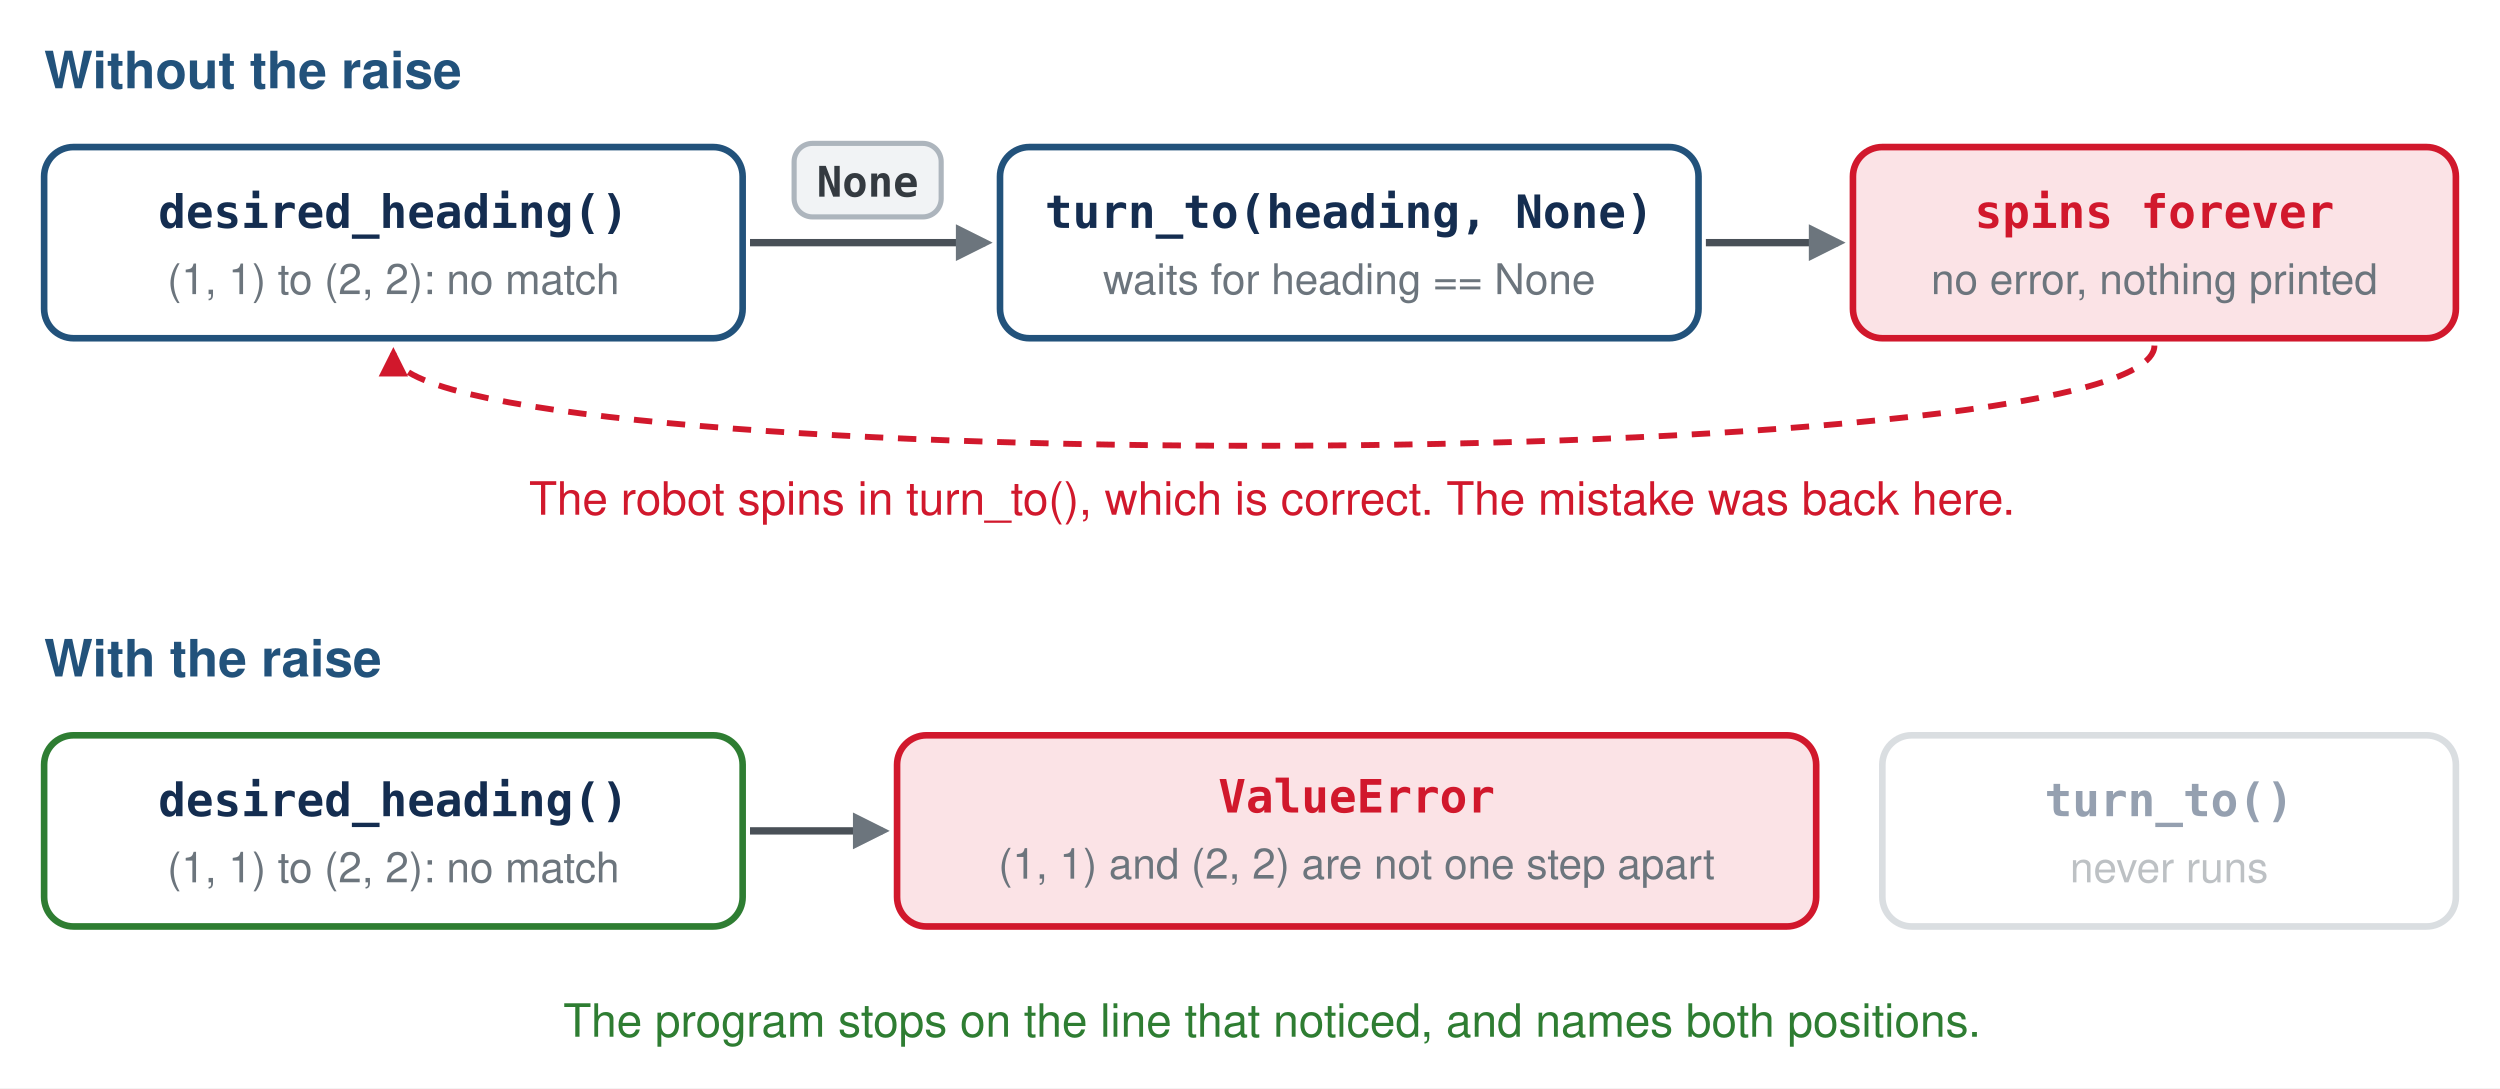
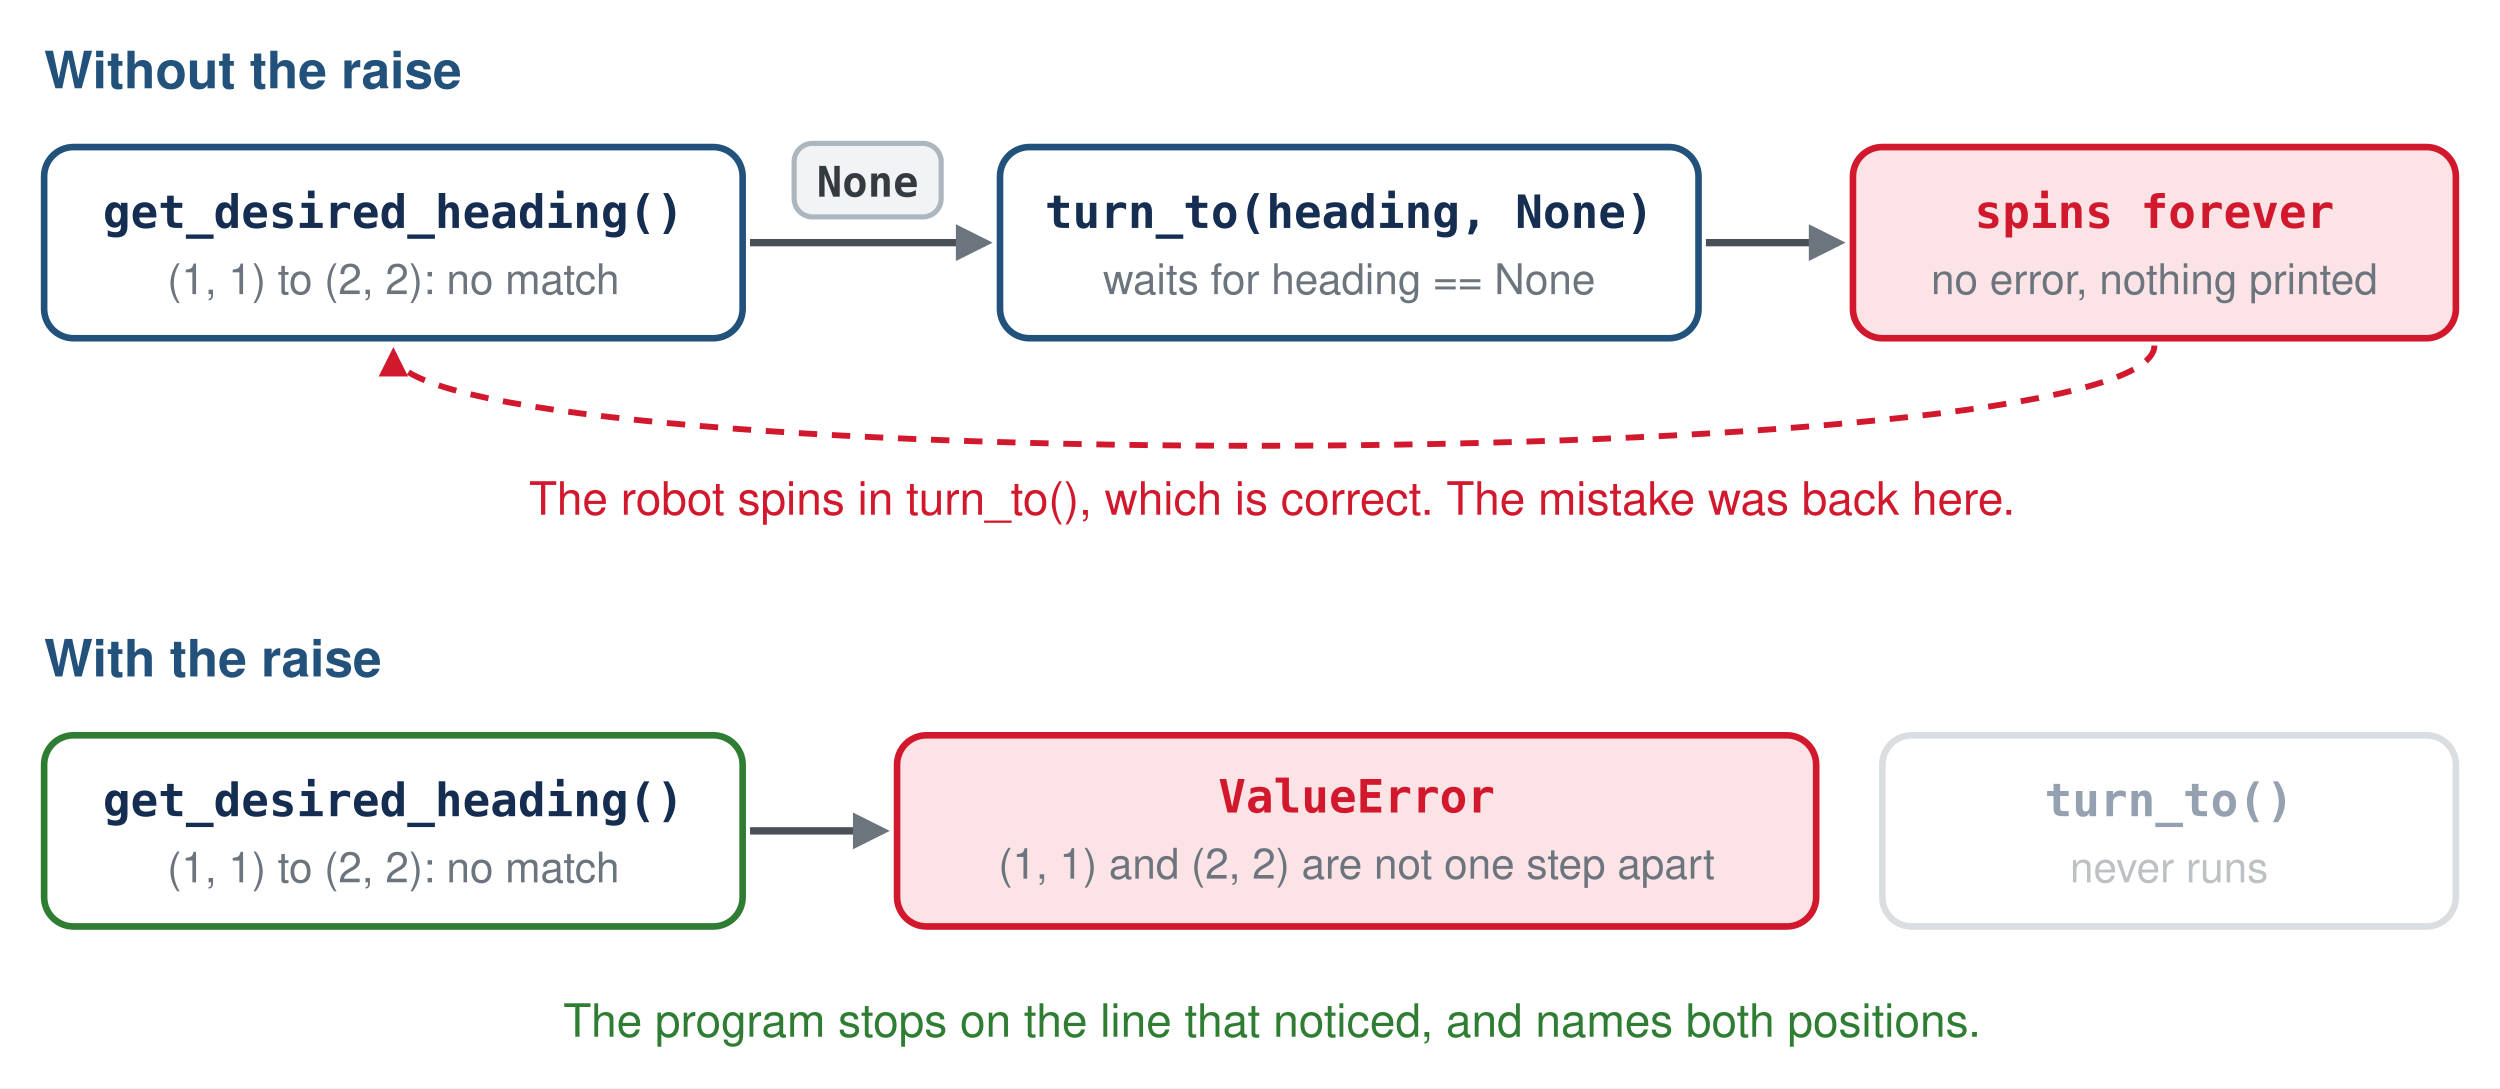
<svg xmlns="http://www.w3.org/2000/svg" viewBox="0 0 680 296" width="680" height="296" role="img" aria-labelledby="fT fD">
  <style>
    .h   { font-family: Montserrat, Helvetica, Arial, sans-serif; font-size: 14px; font-weight: 700; fill: #22527B; }
    .n   { font-family: Montserrat, Helvetica, Arial, sans-serif; font-size: 12.5px; fill: #343A40; }
    .nb  { font-family: Montserrat, Helvetica, Arial, sans-serif; font-size: 12.5px; font-weight: 700; fill: #142D50; }
    .sm  { font-family: Montserrat, Helvetica, Arial, sans-serif; font-size: 11.5px; fill: #6C757D; }
    .ax  { font-family: Montserrat, Helvetica, Arial, sans-serif; font-size: 12px; font-weight: 700; fill: #6C757D; }
    .m   { font-family: ui-monospace, SFMono-Regular, Menlo, Consolas, monospace; font-size: 12.5px; font-weight: 700; fill: #142D50; }
    .ms  { font-family: ui-monospace, SFMono-Regular, Menlo, Consolas, monospace; font-size: 11.5px; font-weight: 600; fill: #343A40; }
  </style>
  <defs>
    <marker id="aB" viewBox="0 0 10 10" refX="8" refY="5" markerWidth="5" markerHeight="5" orient="auto-start-reverse">
      <path d="M0,0 L10,5 L0,10 z" fill="#22527B" />
    </marker>
    <marker id="aW" viewBox="0 0 10 10" refX="7" refY="5" markerWidth="4" markerHeight="4" orient="auto">
      <path d="M0,0 L10,5 L0,10 z" fill="#FFFFFF" />
    </marker>
    <marker id="aG" viewBox="0 0 10 10" refX="8" refY="5" markerWidth="5" markerHeight="5" orient="auto-start-reverse">
      <path d="M0,0 L10,5 L0,10 z" fill="#6C757D" />
    </marker>
    <marker id="aR" viewBox="0 0 10 10" refX="8" refY="5" markerWidth="5" markerHeight="5" orient="auto-start-reverse">
      <path d="M0,0 L10,5 L0,10 z" fill="#D1182C" />
    </marker>
    <marker id="aGr" viewBox="0 0 10 10" refX="8" refY="5" markerWidth="5" markerHeight="5" orient="auto-start-reverse">
      <path d="M0,0 L10,5 L0,10 z" fill="#2E7D32" />
    </marker>
    <marker id="pcArr" viewBox="0 0 10 10" refX="8" refY="5" markerWidth="7" markerHeight="7" orient="auto-start-reverse">
      <path d="M0,0 L10,5 L0,10 z" fill="#6C757D" />
    </marker>
    <marker id="pcDim" viewBox="0 0 10 10" refX="5" refY="5" markerWidth="8" markerHeight="8" orient="auto-start-reverse">
      <path d="M0,1 L5,5 L0,9" fill="none" stroke="#142D50" stroke-width="1.6" />
    </marker>
    <g id="pcXRP" stroke-linejoin="round">
      <rect x="-59" y="-80" width="8" height="40" fill="#C3C8CD" stroke="#5F666D" stroke-width="1.3" />
      <rect x="51" y="-80" width="8" height="40" fill="#C3C8CD" stroke="#5F666D" stroke-width="1.3" />
      <rect x="-59" y="-46" width="118" height="75" rx="8" fill="#D3D7DB" fill-opacity="0.92" stroke="#5F666D" stroke-width="1.5" />
      <rect x="-50" y="-38" width="100" height="58" rx="4" fill="#E9ECEF" fill-opacity="0.85" stroke="#9AA1A8" stroke-width="0.8" />
      <circle cx="-49" cy="-79" r="10" fill="#C3C8CD" stroke="#5F666D" stroke-width="1.3" />
      <circle cx="49" cy="-79" r="10" fill="#C3C8CD" stroke="#5F666D" stroke-width="1.3" />
      <circle cx="-49" cy="-79" r="4.5" fill="#F1EBDD" stroke="#8A7E62" stroke-width="0.8" />
      <circle cx="49" cy="-79" r="4.5" fill="#F1EBDD" stroke="#8A7E62" stroke-width="0.8" />
      <rect x="-56" y="-21" width="11" height="42" rx="3.5" fill="#2B2B2B" />
      <rect x="45" y="-21" width="11" height="42" rx="3.5" fill="#2B2B2B" />
      <line x1="-50.5" y1="-17" x2="-50.5" y2="17" stroke="#6C757D" stroke-width="1" />
      <line x1="50.5" y1="-17" x2="50.5" y2="17" stroke="#6C757D" stroke-width="1" />
      <rect x="-40" y="-30" width="6" height="12" rx="2" fill="#F05A28" />
      <rect x="34" y="-30" width="6" height="12" rx="2" fill="#F05A28" />
      <rect x="-24" y="-42" width="48" height="37" rx="2" fill="#D1182C" />
      <rect x="-6" y="-41" width="12" height="35" rx="1" fill="#2B2B2B" />
      <rect x="-26" y="22" width="15" height="13" rx="1.5" fill="#2B2B2B" />
      <rect x="-34" y="24" width="8" height="26" rx="2" fill="#AEB4BA" stroke="#5F666D" stroke-width="1" />
      <rect x="-16" y="-58" width="32" height="13" rx="2" fill="#AEB4BA" stroke="#5F666D" stroke-width="1" />
      <rect x="-18" y="-65" width="36" height="8" rx="1.5" fill="#B5172A" />
      <circle cx="-8" cy="-68" r="5.5" fill="#E4E7EA" stroke="#868E96" stroke-width="1" />
      <circle cx="8" cy="-68" r="5.5" fill="#E4E7EA" stroke="#868E96" stroke-width="1" />
      <circle cx="-6.5" cy="-60" r="4" fill="#FFD43B" stroke="#142D50" stroke-width="1.4" />
      <circle cx="6.5" cy="-60" r="4" fill="#FFD43B" stroke="#142D50" stroke-width="1.4" />
      <circle cx="0" cy="0" r="5" fill="#FFFFFF" stroke="#142D50" stroke-width="1.8" />
      <circle cx="0" cy="0" r="1.8" fill="#142D50" />
    </g>
    <g id="pcGhost" fill="none" stroke="#343A40" stroke-width="1.4" stroke-dasharray="4 3">
      <path d="M -51 -46 V -72 M 51 -46 V -72 M -59 -36 V -79 M 59 -36 V -79 M -59 -46 H 59" />
      <circle cx="-49" cy="-79" r="10" />
      <circle cx="49" cy="-79" r="10" />
      <rect x="-18" y="-65" width="36" height="8" rx="1.5" />
      <circle cx="-6.5" cy="-60" r="4.5" fill="#FFFFFF" stroke="#D1182C" stroke-width="2.4" stroke-dasharray="none" />
      <circle cx="6.5" cy="-60" r="4.5" fill="#FFFFFF" stroke="#D1182C" stroke-width="2.4" stroke-dasharray="none" />
    </g>
  </defs>
  <rect width="680" height="296" fill="#FFFFFF" />
  <text class="h" x="12" y="24">Without the raise</text>
  <g opacity="1">
    <rect x="12" y="40" width="190" height="52" rx="8" fill="#FFFFFF" stroke="#22527B" stroke-width="1.8" />
-     <text class="m" x="107.0" y="62" text-anchor="middle">desired_heading()</text>
+     <text class="m" x="107.0" y="62" text-anchor="middle">get_desired_heading()</text>
    <text class="sm" x="107.0" y="80" text-anchor="middle">(1, 1) to (2, 2): no match</text>
  </g>
  <line x1="204" y1="66" x2="268" y2="66" stroke="#495057" stroke-width="2" marker-end="url(#aG)" />
  <rect x="216.0" y="39" width="40" height="20" rx="5" fill="#F1F3F5" stroke="#ADB5BD" stroke-width="1.4" />
  <text class="ms" x="236.0" y="53.5" text-anchor="middle">None</text>
  <g opacity="1">
    <rect x="272" y="40" width="190" height="52" rx="8" fill="#FFFFFF" stroke="#22527B" stroke-width="1.8" />
    <text class="m" x="367.0" y="62" text-anchor="middle">turn_to(heading, None)</text>
    <text class="sm" x="367.0" y="80" text-anchor="middle">waits for heading == None</text>
  </g>
  <line x1="464" y1="66" x2="500" y2="66" stroke="#495057" stroke-width="2" marker-end="url(#aG)" />
  <rect x="504" y="40" width="164" height="52" rx="8" fill="#FBE3E6" stroke="#D1182C" stroke-width="1.8" />
  <text class="m" x="586" y="62" text-anchor="middle" style="fill:#D1182C">spins forever</text>
  <text class="sm" x="586" y="80" text-anchor="middle">no error, nothing printed</text>
  <path d="M 586 94 C 586 130, 107 130, 107 96" fill="none" stroke="#D1182C" stroke-width="1.6" stroke-dasharray="5 4" marker-end="url(#aR)" />
  <text class="n" x="346" y="140" text-anchor="middle" style="fill:#D1182C">The robot spins in turn_to(), which is correct. The mistake was back here.</text>
  <text class="h" x="12" y="184">With the raise</text>
  <g opacity="1">
    <rect x="12" y="200" width="190" height="52" rx="8" fill="#FFFFFF" stroke="#2E7D32" stroke-width="1.8" />
-     <text class="m" x="107.0" y="222" text-anchor="middle">desired_heading()</text>
+     <text class="m" x="107.0" y="222" text-anchor="middle">get_desired_heading()</text>
    <text class="sm" x="107.0" y="240" text-anchor="middle">(1, 1) to (2, 2): no match</text>
  </g>
  <line x1="204" y1="226" x2="240" y2="226" stroke="#495057" stroke-width="2" marker-end="url(#aG)" />
  <rect x="244" y="200" width="250" height="52" rx="8" fill="#FBE3E6" stroke="#D1182C" stroke-width="1.8" />
  <text class="m" x="369" y="221" text-anchor="middle" style="fill:#D1182C">ValueError</text>
  <text class="sm" x="369" y="239" text-anchor="middle">(1, 1) and (2, 2) are not one step apart</text>
  <g opacity="0.45">
    <rect x="512" y="200" width="156" height="52" rx="8" fill="#FFFFFF" stroke="#ADB5BD" stroke-width="1.8" />
    <text class="m" x="590.0" y="222" text-anchor="middle">turn_to()</text>
    <text class="sm" x="590.0" y="240" text-anchor="middle">never runs</text>
  </g>
  <text class="n" x="346" y="282" text-anchor="middle" style="fill:#2E7D32">The program stops on the line that noticed, and names both positions.</text>
</svg>
